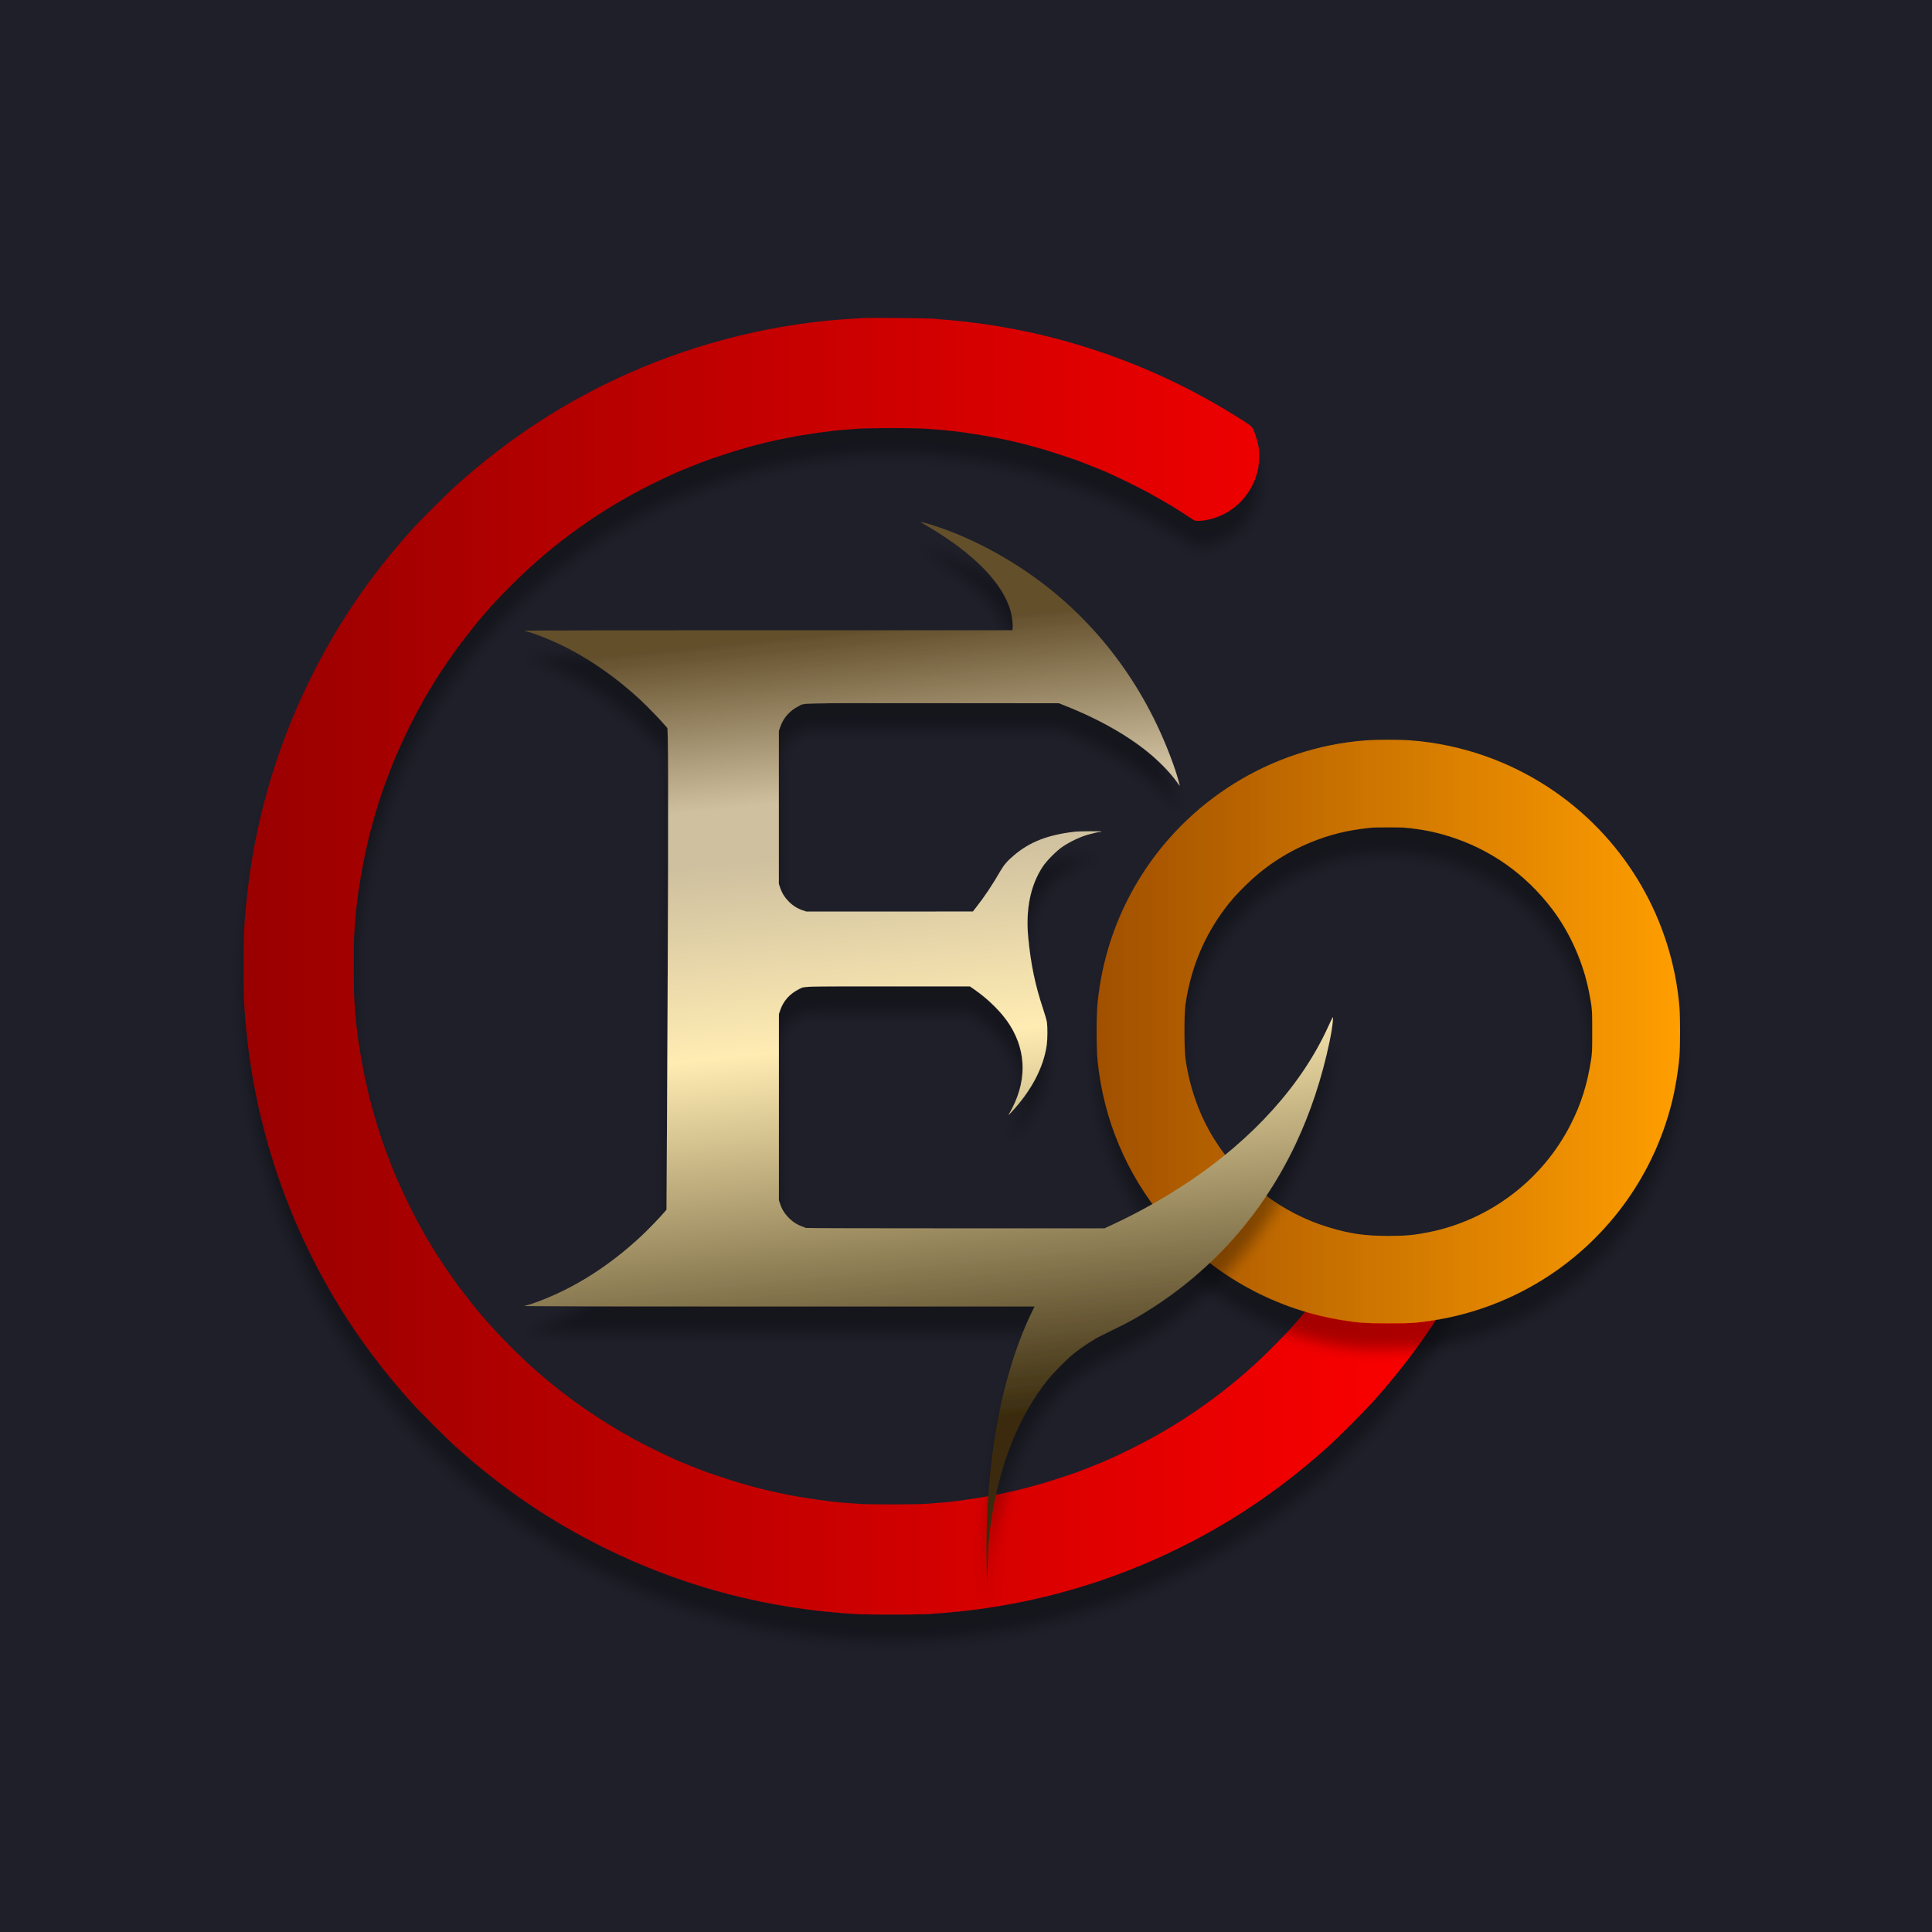
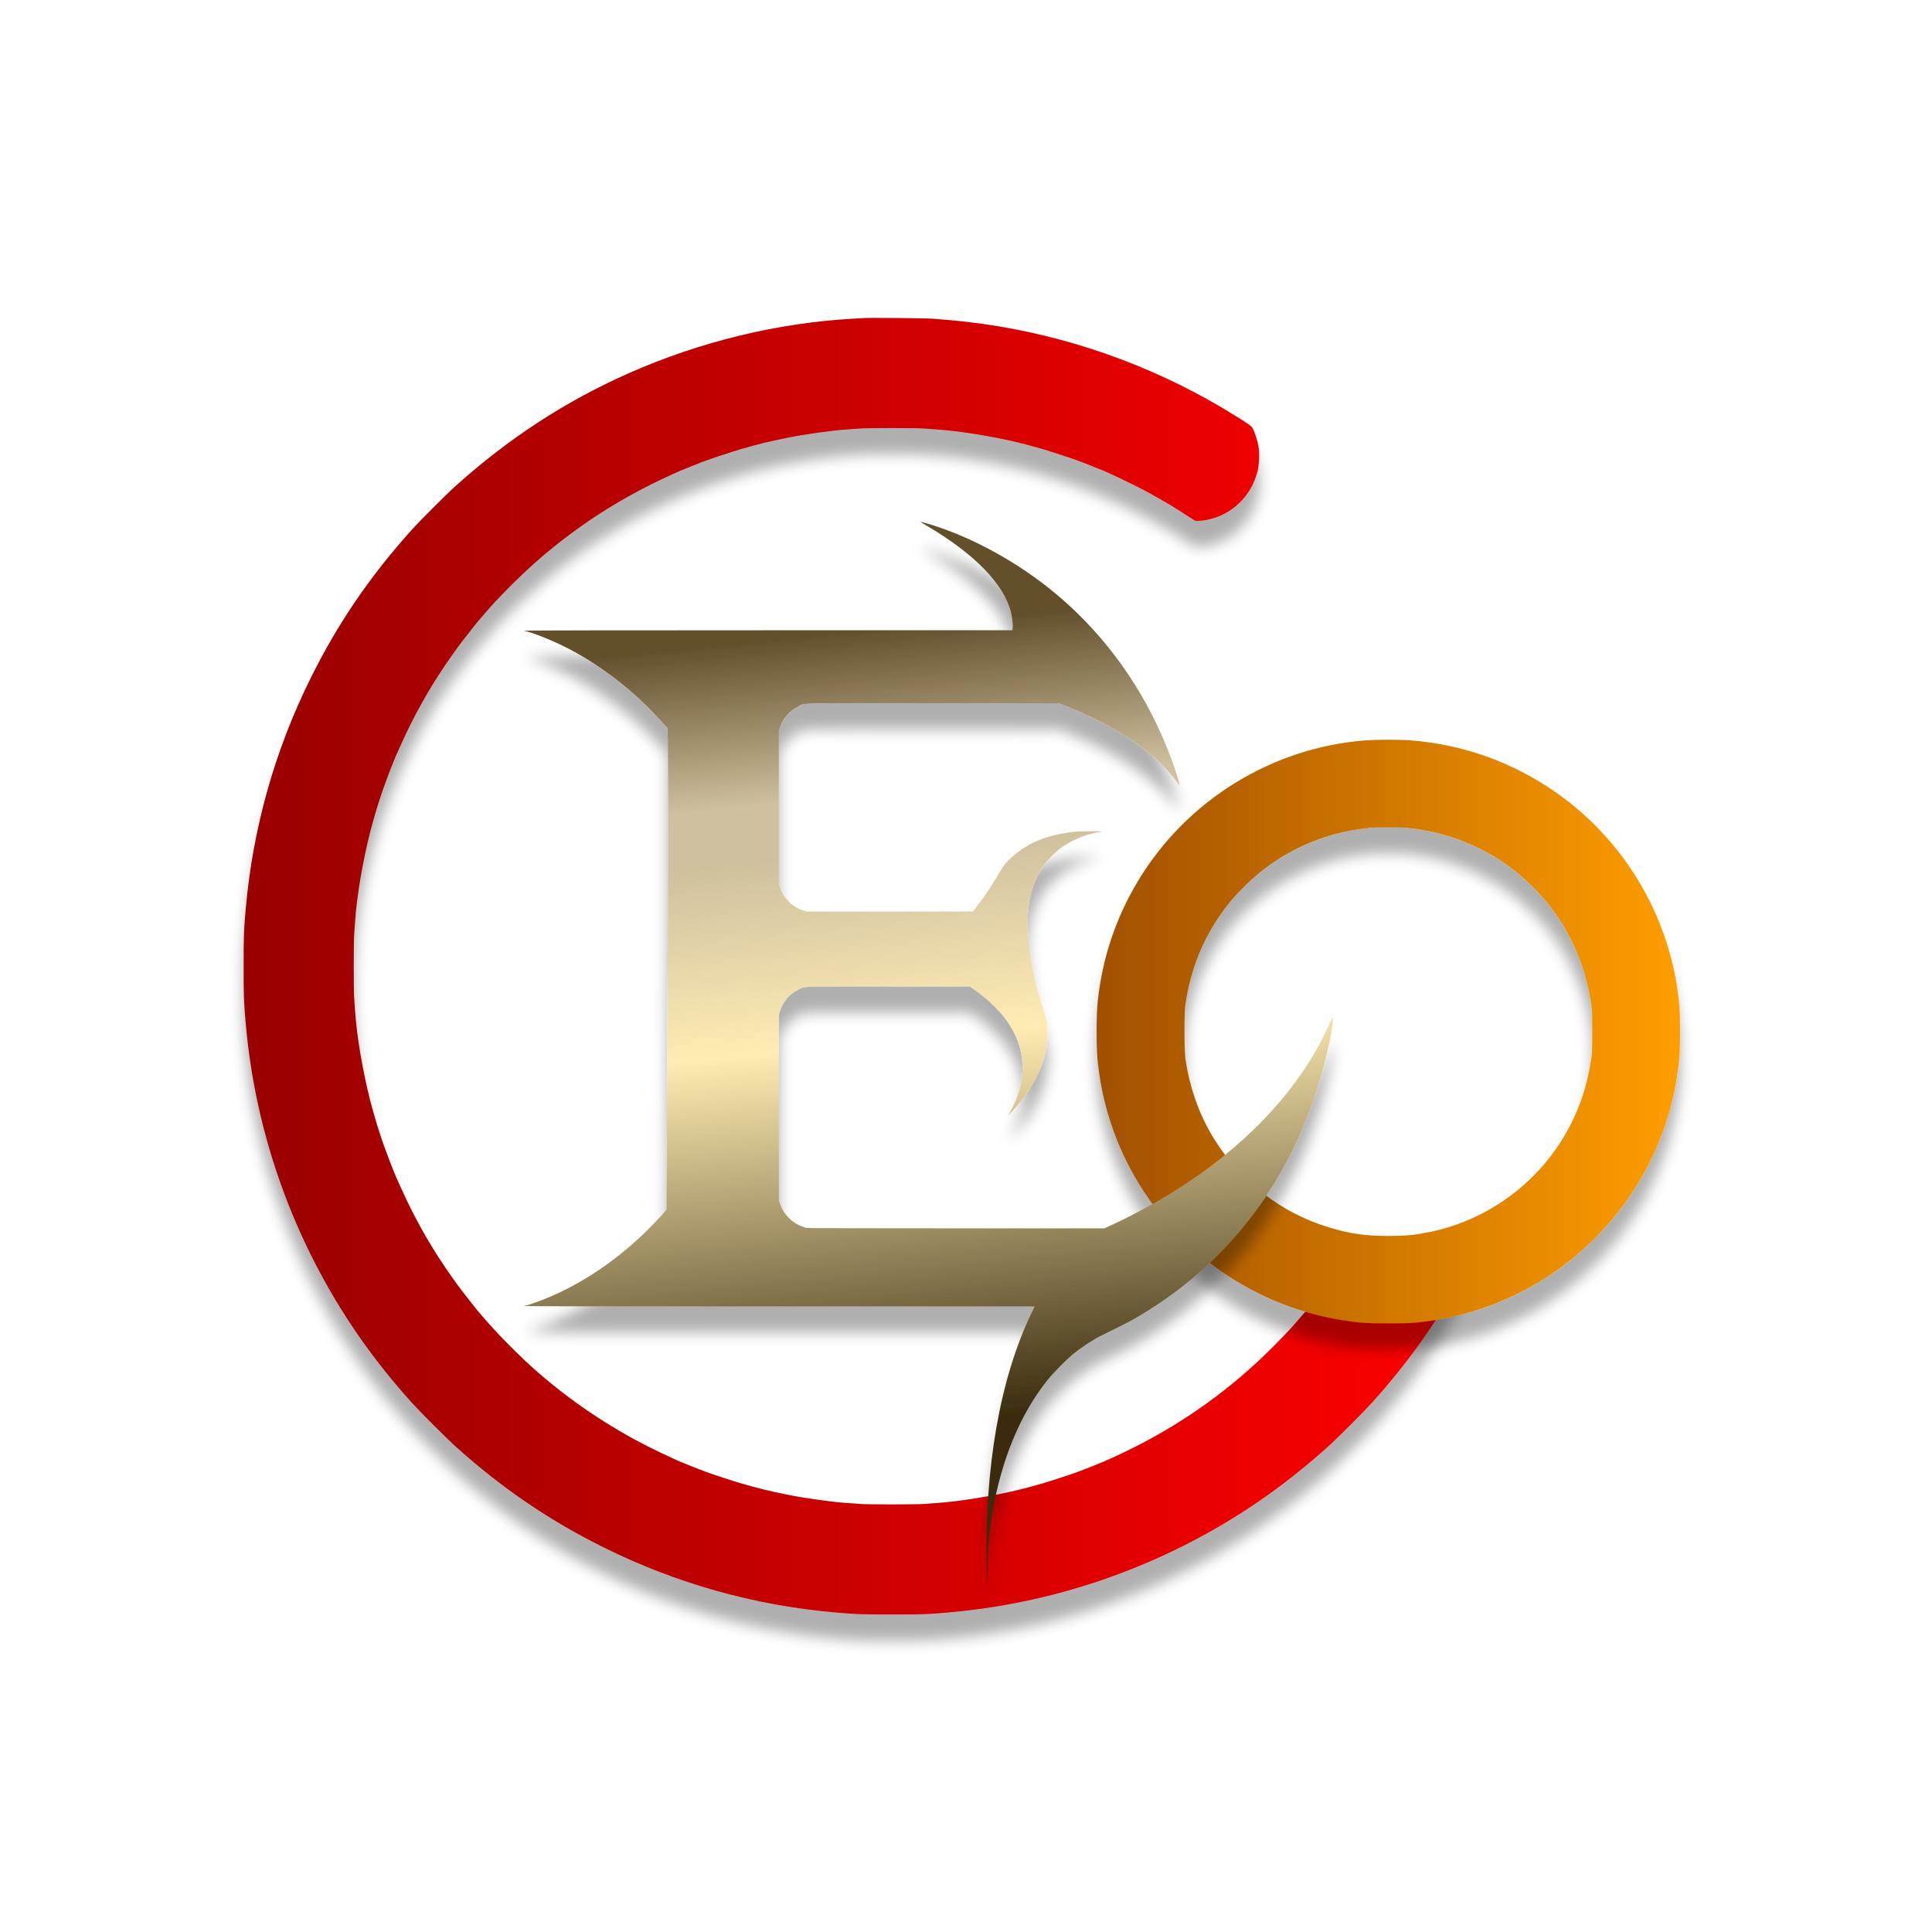
<svg xmlns="http://www.w3.org/2000/svg" version="1.0" viewBox="0 0 4080 4080" width="100%" height="100%" preserveAspectRatio="xMidYMid meet">
  <defs>
    <linearGradient id="gradient1">
      <stop offset="0%" stop-color="red" />
      <stop offset="100%" stop-color="red" stop-opacity="0" />
    </linearGradient>
  </defs>
  <defs>
    <linearGradient id="gradient2" x1="0%" y1="0%" x2="100%" y2="0%">
      <stop offset="0%" style="stop-color:#900;" />
      <stop offset="100%" style="stop-color:#f00;" />
    </linearGradient>
  </defs>
  <defs>
    <linearGradient id="gradient3" x1="0%" y1="0%" x2="100%" y2="0%">
      <stop offset="0%" style="stop-color:#f8f8f8;stop-opacity:0.5" />
      <stop offset="50%" style="stop-color:#fc00ff;stop-opacity:1" />
      <stop offset="100%" style="stop-color:#f8f8f8;stop-opacity:0.5" />
    </linearGradient>
  </defs>
  <defs>
    <linearGradient id="gradient-golden" x1="0%" y1="0%" x2="100%" y2="0%">
      <stop offset="0%" style="stop-color:#f05729;" />
      <stop offset="50%" style="stop-color:#d9d9d9;" />
      <stop offset="100%" style="stop-color:#f05729;" />
    </linearGradient>
  </defs>
  <defs>
    <linearGradient id="gradient4" x1="0%" y1="0%" x2="100%" y2="0%">
      <stop offset="0%" style="stop-color:#a15000;" />
      <stop offset="100%" style="stop-color:#ff9e00;" />
    </linearGradient>
  </defs>
  <defs>
    <linearGradient id="gradient-dourado" x1="0%" y1="100%" x2="10%" y2="-30%">
      <stop offset="10%" style="stop-color:#634f2c;" />
      <stop offset="22%" style="stop-color:#cfc09f;" />
      <stop offset="26%" style="stop-color:#cfc09f;" />
      <stop offset="40%" style="stop-color:#ffecb3;" />
      <stop offset="68%" style="stop-color:#3a2c0f;" />
    </linearGradient>
  </defs>
  <defs>
    <linearGradient id="gradient-dourado1" x1="0%" y1="100%" x2="10%" y2="-30%">
      <stop offset="10%" style="stop-color:#634f2c;" />
      <stop offset="22%" style="stop-color:#cfc09f;" />
      <stop offset="24%" style="stop-color:#634f2c;" />
      <stop offset="26%" style="stop-color:#cfc09f;" />
      <stop offset="27%" style="stop-color:#634f2c;" />
      <stop offset="40%" style="stop-color:#ffecb3;" />
      <stop offset="68%" style="stop-color:#3a2c0f;" />
    </linearGradient>
  </defs>
  <defs>
    <filter id="shadow">
      <feDropShadow dx="0" dy="-550" flood-color="#00000050" stdDeviation="150" />
    </filter>
  </defs>
-   <g transform="translate(0,4080) scale(0.1,-0.1)" fill="#1e1f29" stroke="none">
-     <path class="fundo" d="M0 20400 l0 -20400 20400 0 20400 0 0 20400 0 20400 -20400 0 -20400 0 0 -20400z" />
-   </g>
  <g transform="translate(0,4080) scale(0.1,-0.1)" fill="url(#gradient2)" filter="url(#shadow)" stroke="none">
    <path class="C" d="M18260 34084 c-30 -2 -140 -8 -245 -14 -1603 -90 -3234 -486 -4740 -1153 -1327 -587 -2539 -1377 -3655 -2381 -187 -168 -758 -739 -926 -926 -884 -982 -1566 -1984 -2138 -3140 -754 -1522 -1214 -3156 -1365 -4846 -42 -459 -46 -577 -46 -1229 0 -652 4 -770 46 -1229 188 -2109 865 -4145 1977 -5956 435 -708 938 -1377 1526 -2030 168 -187 739 -758 926 -926 982 -884 1984 -1566 3140 -2138 1522 -754 3156 -1214 4846 -1365 459 -42 577 -46 1229 -46 652 0 770 4 1229 46 2109 188 4145 865 5956 1977 708 435 1377 938 2030 1526 187 168 758 739 926 926 752 835 1358 1686 1880 2640 l101 185 -961 6 c-1095 7 -1108 8 -1271 74 -47 20 -108 36 -150 40 -38 4 -103 16 -144 26 -41 11 -75 18 -76 17 -1 -2 -35 -52 -75 -113 -123 -184 -228 -332 -359 -505 -111 -146 -365 -467 -381 -480 -3 -3 -60 -68 -125 -145 -152 -176 -213 -242 -460 -494 -434 -441 -820 -780 -1295 -1137 -546 -410 -1121 -765 -1740 -1074 -249 -125 -634 -301 -720 -330 -14 -5 -63 -25 -110 -45 -47 -20 -128 -52 -180 -71 -52 -20 -124 -47 -159 -61 -81 -31 -606 -203 -731 -239 -255 -72 -352 -98 -535 -143 -513 -124 -1252 -242 -1695 -271 -85 -6 -211 -15 -279 -20 -161 -13 -1191 -13 -1352 0 -68 5 -194 14 -279 20 -310 20 -885 101 -1255 176 -400 81 -588 127 -985 241 -120 34 -645 206 -721 236 -35 14 -107 41 -159 61 -52 19 -133 51 -180 71 -47 20 -96 40 -110 45 -152 51 -777 350 -1085 520 -857 471 -1638 1035 -2312 1669 -286 270 -616 610 -818 846 -65 77 -122 142 -125 145 -16 13 -271 335 -384 483 -123 163 -335 464 -406 577 -19 30 -42 66 -53 80 -40 55 -256 406 -318 519 -13 23 -31 55 -39 69 -161 285 -307 574 -449 887 -128 284 -121 268 -157 355 -26 63 -36 88 -91 230 -71 184 -171 459 -188 520 -7 25 -22 70 -33 100 -36 100 -146 481 -196 675 -156 611 -283 1367 -317 1880 -5 83 -14 206 -19 274 -13 161 -13 1191 0 1352 5 68 14 192 19 274 34 513 161 1269 317 1880 50 194 160 575 196 675 11 30 26 75 33 100 17 61 117 336 188 520 55 142 65 167 91 230 36 87 29 71 157 355 142 313 288 602 449 887 8 14 26 46 39 69 62 113 278 464 318 519 11 14 34 50 53 80 71 113 283 414 406 577 113 148 368 470 384 483 3 3 60 68 125 145 152 176 213 242 460 494 434 441 820 780 1295 1137 546 410 1121 765 1740 1074 249 125 634 301 720 330 14 5 63 25 110 45 47 20 128 52 180 71 52 20 124 47 159 61 76 30 601 202 721 236 397 114 585 160 985 241 370 75 945 156 1255 176 85 6 211 15 279 20 68 6 372 10 676 10 304 0 608 -4 676 -10 68 -5 194 -14 279 -20 443 -29 1182 -147 1695 -271 183 -45 280 -71 535 -143 125 -36 650 -208 731 -239 35 -14 107 -41 159 -61 52 -19 133 -51 180 -71 47 -20 96 -40 110 -45 152 -51 777 -350 1085 -520 207 -114 472 -268 575 -335 19 -12 82 -53 140 -90 58 -38 134 -88 171 -111 62 -42 69 -44 137 -44 39 0 116 9 170 19 530 103 939 490 1077 1022 36 138 46 393 21 537 -18 106 -74 281 -114 362 -31 61 -63 85 -382 284 -1519 947 -3231 1593 -4995 1885 -466 77 -842 120 -1405 162 -136 10 -1299 21 -1420 13z" />
  </g>
  <g transform="translate(0,4080) scale(0.1,-0.1)" fill="url(#gradient4)" filter="url(#shadow)" stroke="none">
    <path class="O" d="M28827 25164 c-1978 -154 -3783 -1274 -4804 -2984 -465 -777 -749 -1634 -843 -2543 -29 -285 -29 -957 0 -1245 126 -1231 609 -2380 1403 -3333 935 -1124 2262 -1885 3710 -2129 389 -65 518 -75 1022 -75 493 0 580 6 945 61 863 132 1707 456 2445 941 1294 850 2223 2157 2599 3658 75 298 135 661 161 963 20 248 20 828 0 1069 -157 1817 -1115 3476 -2610 4521 -909 635 -1962 1012 -3065 1097 -237 18 -725 18 -963 -1z m864 -1844 c331 -32 606 -86 899 -177 883 -273 1629 -800 2196 -1549 375 -498 656 -1134 774 -1754 65 -342 65 -348 65 -825 0 -409 -2 -450 -23 -589 -81 -523 -209 -932 -432 -1371 -594 -1171 -1705 -2016 -2990 -2275 -315 -63 -492 -80 -860 -80 -489 0 -802 44 -1245 177 -1005 300 -1873 966 -2433 1867 -314 504 -520 1082 -608 1701 -27 189 -28 960 -1 1140 114 770 386 1432 835 2030 129 171 219 274 406 460 409 408 869 716 1398 934 406 167 771 257 1258 310 109 12 641 13 761 1z" />
  </g>
  <g transform="translate(0,4080) scale(0.1,-0.1)" fill="url(#gradient-dourado)" filter="url(#shadow)" stroke="none">
    <path class="E" d="M19450 29769 c8 -5 80 -48 160 -95 968 -574 1579 -1202 1735 -1786 30 -110 50 -289 41 -353 l-7 -45 -5150 0 c-3426 0 -5149 -3 -5149 -10 0 -5 8 -10 18 -10 33 0 211 -60 390 -132 716 -285 1407 -733 2044 -1325 148 -137 402 -401 525 -544 l40 -46 6 -234 c15 -509 6 -4050 -21 -8765 l-7 -1170 -29 -35 c-95 -114 -365 -393 -511 -529 -637 -593 -1330 -1042 -2047 -1328 -179 -72 -357 -132 -390 -132 -10 0 -18 -4 -18 -10 0 -7 1801 -10 5384 -10 l5385 0 -73 -152 c-657 -1372 -985 -3244 -940 -5361 5 -216 10 -378 11 -362 2 17 7 210 13 430 11 480 30 676 101 1100 189 1118 583 2067 1157 2787 127 160 415 451 567 572 162 130 419 297 563 367 375 181 563 277 707 359 1492 852 2662 2119 3404 3688 315 666 555 1389 720 2170 53 246 88 535 62 507 -4 -6 -45 -92 -91 -192 -555 -1226 -1590 -2376 -2962 -3290 -501 -334 -1054 -644 -1608 -901 l-156 -72 -3151 0 c-1733 0 -3153 3 -3155 8 -1 4 -34 17 -73 30 -104 35 -201 96 -286 181 -87 88 -147 183 -184 295 l-26 78 0 1968 0 1968 26 77 c65 195 200 347 390 443 134 67 -10 62 1893 62 l1724 0 86 -59 c312 -214 603 -506 766 -770 357 -578 349 -1221 -22 -1861 -26 -44 -25 -44 34 20 427 455 691 953 759 1431 16 117 19 367 5 475 -5 39 -42 171 -84 295 -165 495 -257 935 -311 1494 -59 602 45 1112 306 1505 81 123 290 332 415 417 164 111 380 213 549 259 140 38 212 54 243 54 17 0 32 4 32 10 0 10 -482 7 -575 -5 -560 -68 -930 -211 -1262 -489 -144 -119 -221 -209 -298 -341 -159 -278 -332 -538 -508 -762 l-72 -92 -1758 -1 -1758 0 -77 26 c-110 36 -206 96 -293 183 -87 88 -147 183 -184 295 l-27 79 0 1617 0 1617 27 78 c65 195 200 347 390 443 138 69 -118 63 2835 62 l2665 -1 160 -64 c727 -290 1360 -656 1810 -1046 204 -177 395 -381 515 -549 29 -41 57 -79 61 -84 13 -14 -48 202 -94 339 -530 1556 -1462 2889 -2707 3866 -763 599 -1679 1083 -2519 1330 -135 39 -169 46 -141 28z" />
  </g>
</svg>
